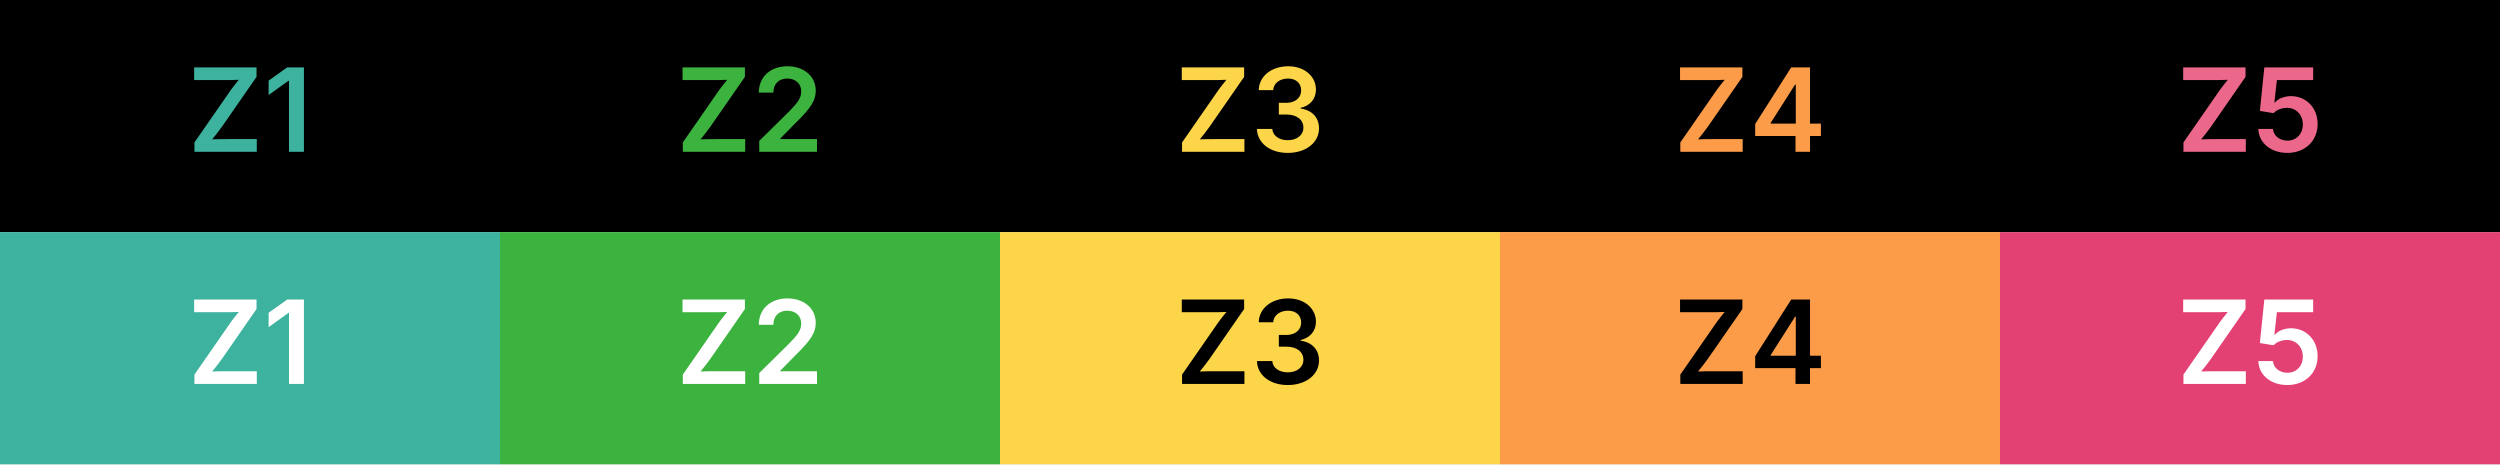
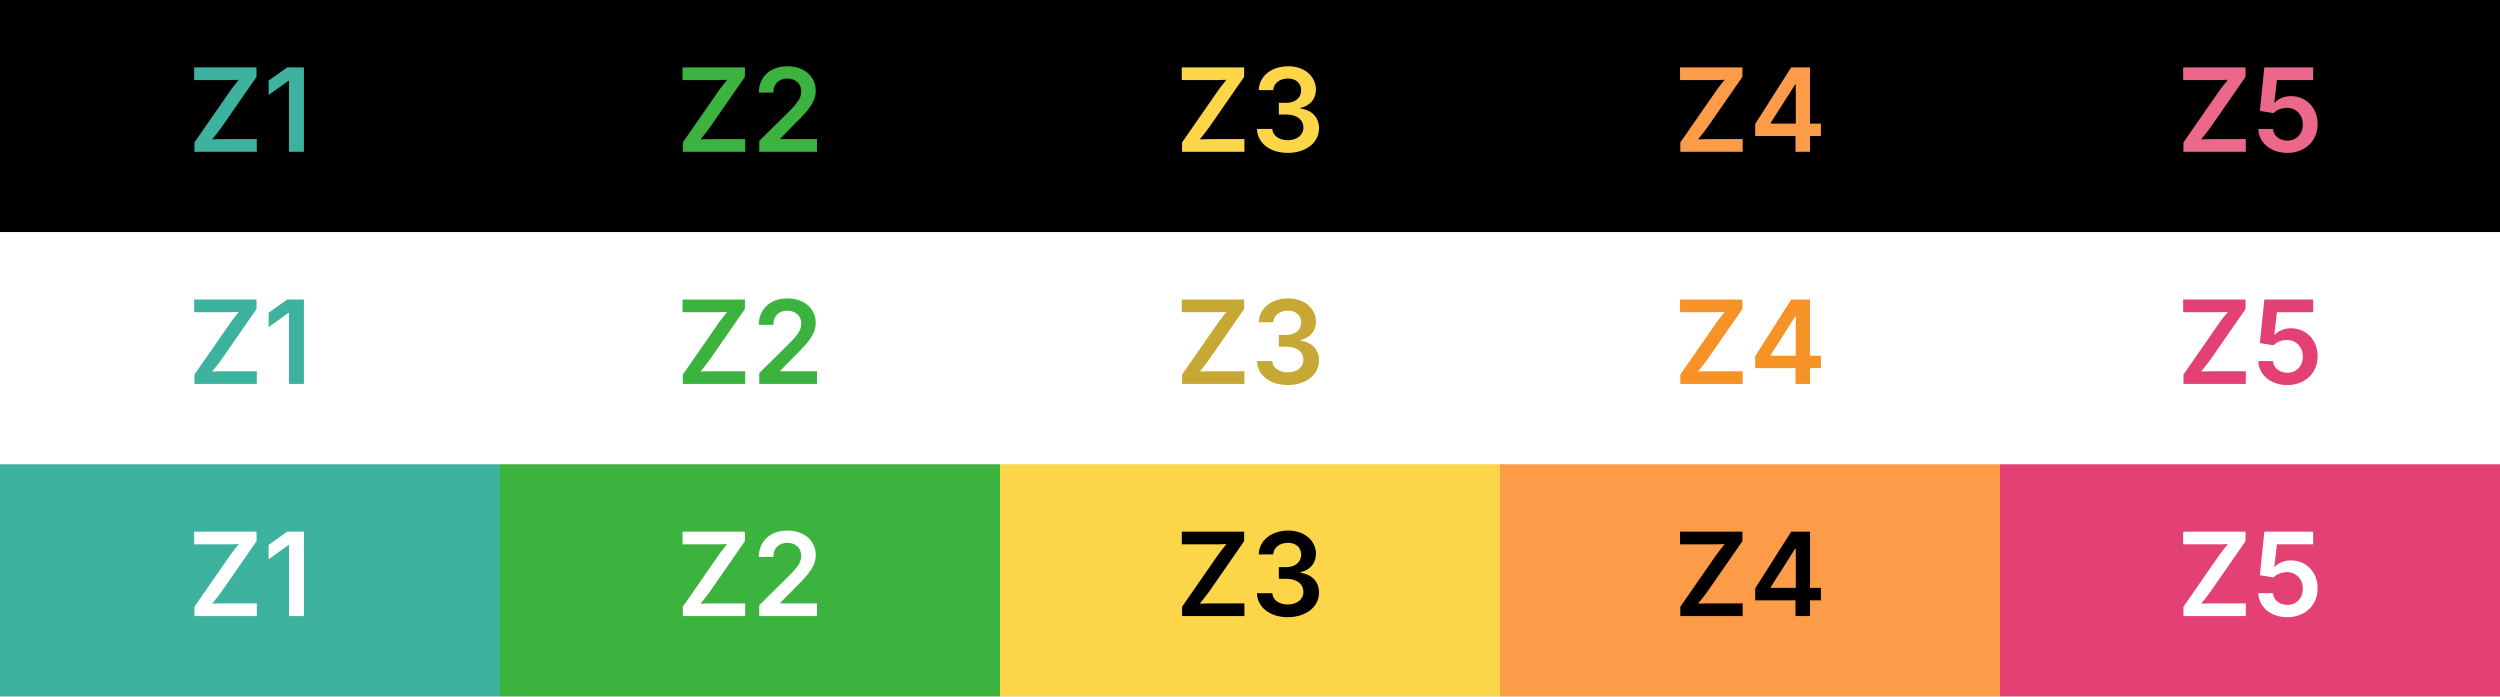
- <svg xmlns="http://www.w3.org/2000/svg" width="280" height="52" viewBox="0 0 280 52">
+ <svg xmlns="http://www.w3.org/2000/svg" width="280" height="78" viewBox="0 0 280 78">
  <rect x="0" y="0" width="56" height="26" fill="#000000" />
  <text x="28.0" y="17.0" font-family="-apple-system, system-ui, sans-serif" font-size="13" font-weight="600" fill="#3DB39F" text-anchor="middle">Z1</text>
  <rect x="56" y="0" width="56" height="26" fill="#000000" />
  <text x="84.0" y="17.0" font-family="-apple-system, system-ui, sans-serif" font-size="13" font-weight="600" fill="#3DB33F" text-anchor="middle">Z2</text>
  <rect x="112" y="0" width="56" height="26" fill="#000000" />
  <text x="140.0" y="17.0" font-family="-apple-system, system-ui, sans-serif" font-size="13" font-weight="600" fill="#FCD549" text-anchor="middle">Z3</text>
  <rect x="168" y="0" width="56" height="26" fill="#000000" />
  <text x="196.0" y="17.0" font-family="-apple-system, system-ui, sans-serif" font-size="13" font-weight="600" fill="#FC9C49" text-anchor="middle">Z4</text>
  <rect x="224" y="0" width="56" height="26" fill="#000000" />
  <text x="252.0" y="17.0" font-family="-apple-system, system-ui, sans-serif" font-size="13" font-weight="600" fill="#EB688B" text-anchor="middle">Z5</text>
-   <rect x="0" y="26" width="56" height="26" fill="#3DB39F" />
-   <text x="28.0" y="43.0" font-family="-apple-system, system-ui, sans-serif" font-size="13" font-weight="600" fill="#FFFFFF" text-anchor="middle">Z1</text>
-   <rect x="56" y="26" width="56" height="26" fill="#3DB33F" />
-   <text x="84.0" y="43.0" font-family="-apple-system, system-ui, sans-serif" font-size="13" font-weight="600" fill="#FFFFFF" text-anchor="middle">Z2</text>
-   <rect x="112" y="26" width="56" height="26" fill="#FCD549" />
-   <text x="140.0" y="43.0" font-family="-apple-system, system-ui, sans-serif" font-size="13" font-weight="600" fill="#000000" text-anchor="middle">Z3</text>
-   <rect x="168" y="26" width="56" height="26" fill="#FC9C49" />
-   <text x="196.0" y="43.0" font-family="-apple-system, system-ui, sans-serif" font-size="13" font-weight="600" fill="#000000" text-anchor="middle">Z4</text>
-   <rect x="224" y="26" width="56" height="26" fill="#E34074" />
-   <text x="252.0" y="43.0" font-family="-apple-system, system-ui, sans-serif" font-size="13" font-weight="600" fill="#FFFFFF" text-anchor="middle">Z5</text>
+   <rect x="0" y="26" width="56" height="26" fill="#FFFFFF" />
+   <text x="28.0" y="43.0" font-family="-apple-system, system-ui, sans-serif" font-size="13" font-weight="600" fill="#3DB39F" text-anchor="middle">Z1</text>
+   <rect x="56" y="26" width="56" height="26" fill="#FFFFFF" />
+   <text x="84.0" y="43.0" font-family="-apple-system, system-ui, sans-serif" font-size="13" font-weight="600" fill="#3DB33F" text-anchor="middle">Z2</text>
+   <rect x="112" y="26" width="56" height="26" fill="#FFFFFF" />
+   <text x="140.0" y="43.0" font-family="-apple-system, system-ui, sans-serif" font-size="13" font-weight="600" fill="#C8A834" text-anchor="middle">Z3</text>
+   <rect x="168" y="26" width="56" height="26" fill="#FFFFFF" />
+   <text x="196.0" y="43.0" font-family="-apple-system, system-ui, sans-serif" font-size="13" font-weight="600" fill="#F79226" text-anchor="middle">Z4</text>
+   <rect x="224" y="26" width="56" height="26" fill="#FFFFFF" />
+   <text x="252.0" y="43.0" font-family="-apple-system, system-ui, sans-serif" font-size="13" font-weight="600" fill="#E34074" text-anchor="middle">Z5</text>
+   <rect x="0" y="52" width="56" height="26" fill="#3DB39F" />
+   <text x="28.0" y="69.0" font-family="-apple-system, system-ui, sans-serif" font-size="13" font-weight="600" fill="#FFFFFF" text-anchor="middle">Z1</text>
+   <rect x="56" y="52" width="56" height="26" fill="#3DB33F" />
+   <text x="84.0" y="69.0" font-family="-apple-system, system-ui, sans-serif" font-size="13" font-weight="600" fill="#FFFFFF" text-anchor="middle">Z2</text>
+   <rect x="112" y="52" width="56" height="26" fill="#FCD549" />
+   <text x="140.0" y="69.0" font-family="-apple-system, system-ui, sans-serif" font-size="13" font-weight="600" fill="#000000" text-anchor="middle">Z3</text>
+   <rect x="168" y="52" width="56" height="26" fill="#FC9C49" />
+   <text x="196.0" y="69.0" font-family="-apple-system, system-ui, sans-serif" font-size="13" font-weight="600" fill="#000000" text-anchor="middle">Z4</text>
+   <rect x="224" y="52" width="56" height="26" fill="#E34074" />
+   <text x="252.0" y="69.0" font-family="-apple-system, system-ui, sans-serif" font-size="13" font-weight="600" fill="#FFFFFF" text-anchor="middle">Z5</text>
</svg>
